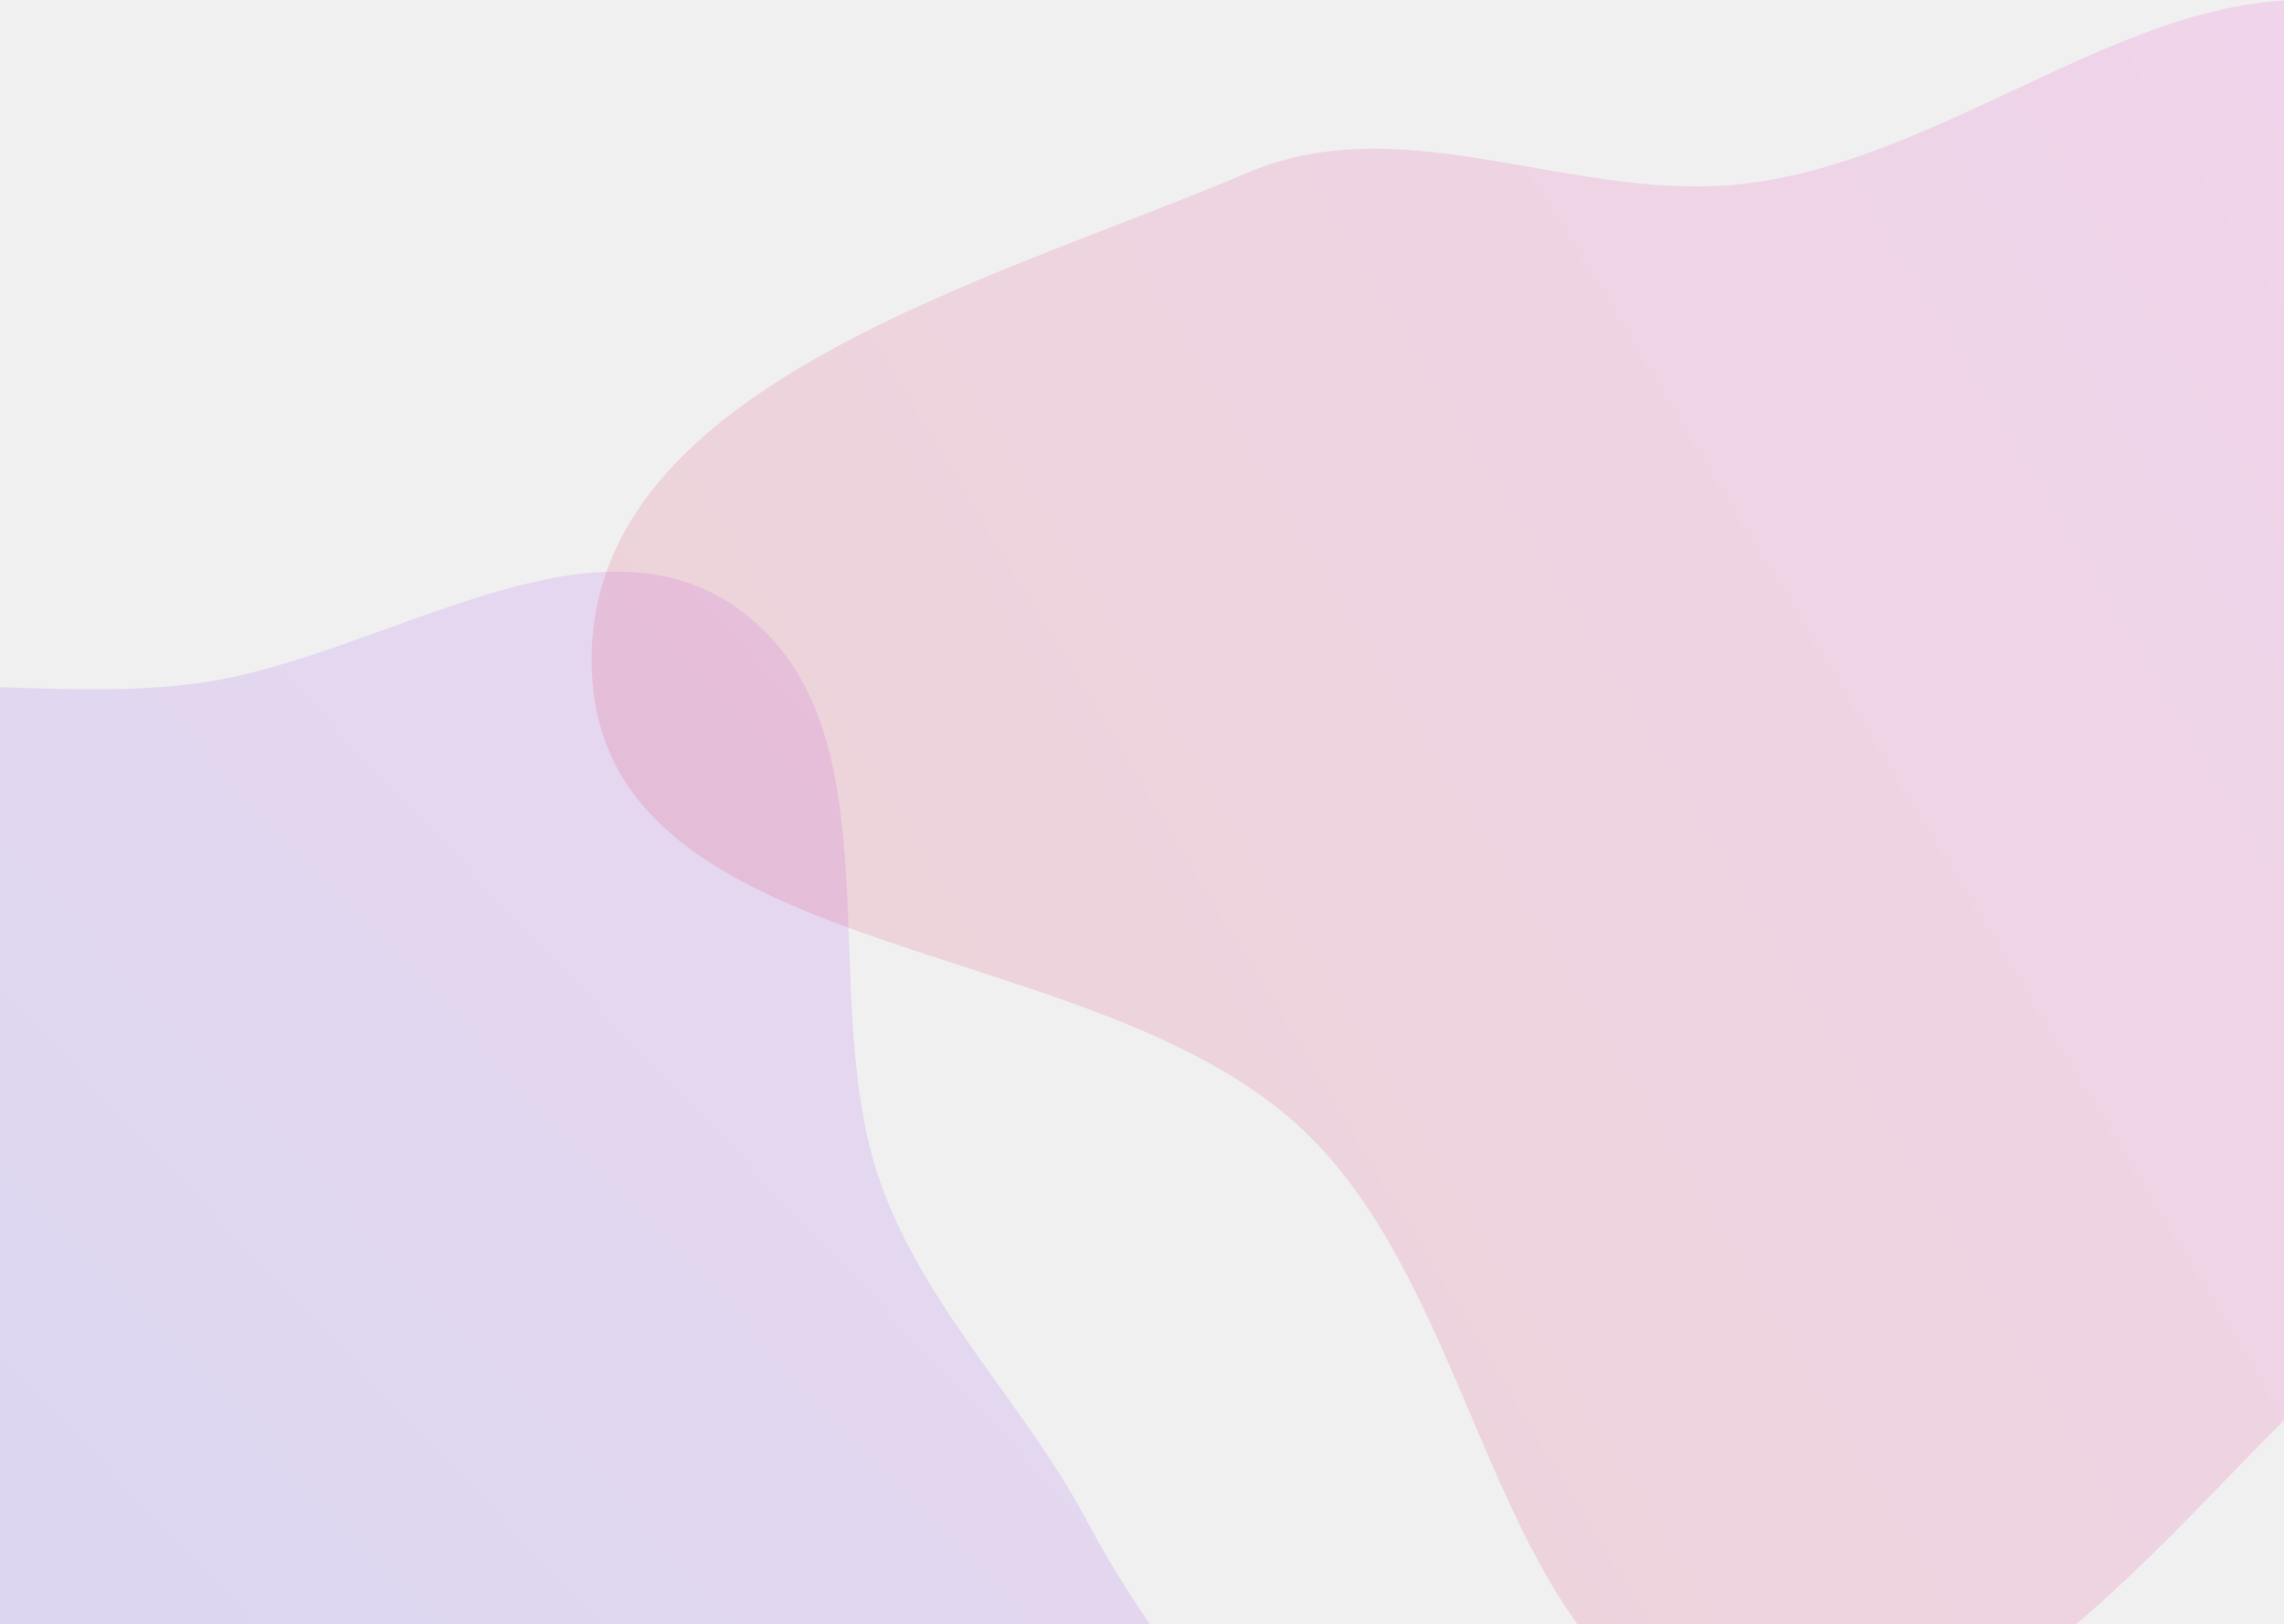
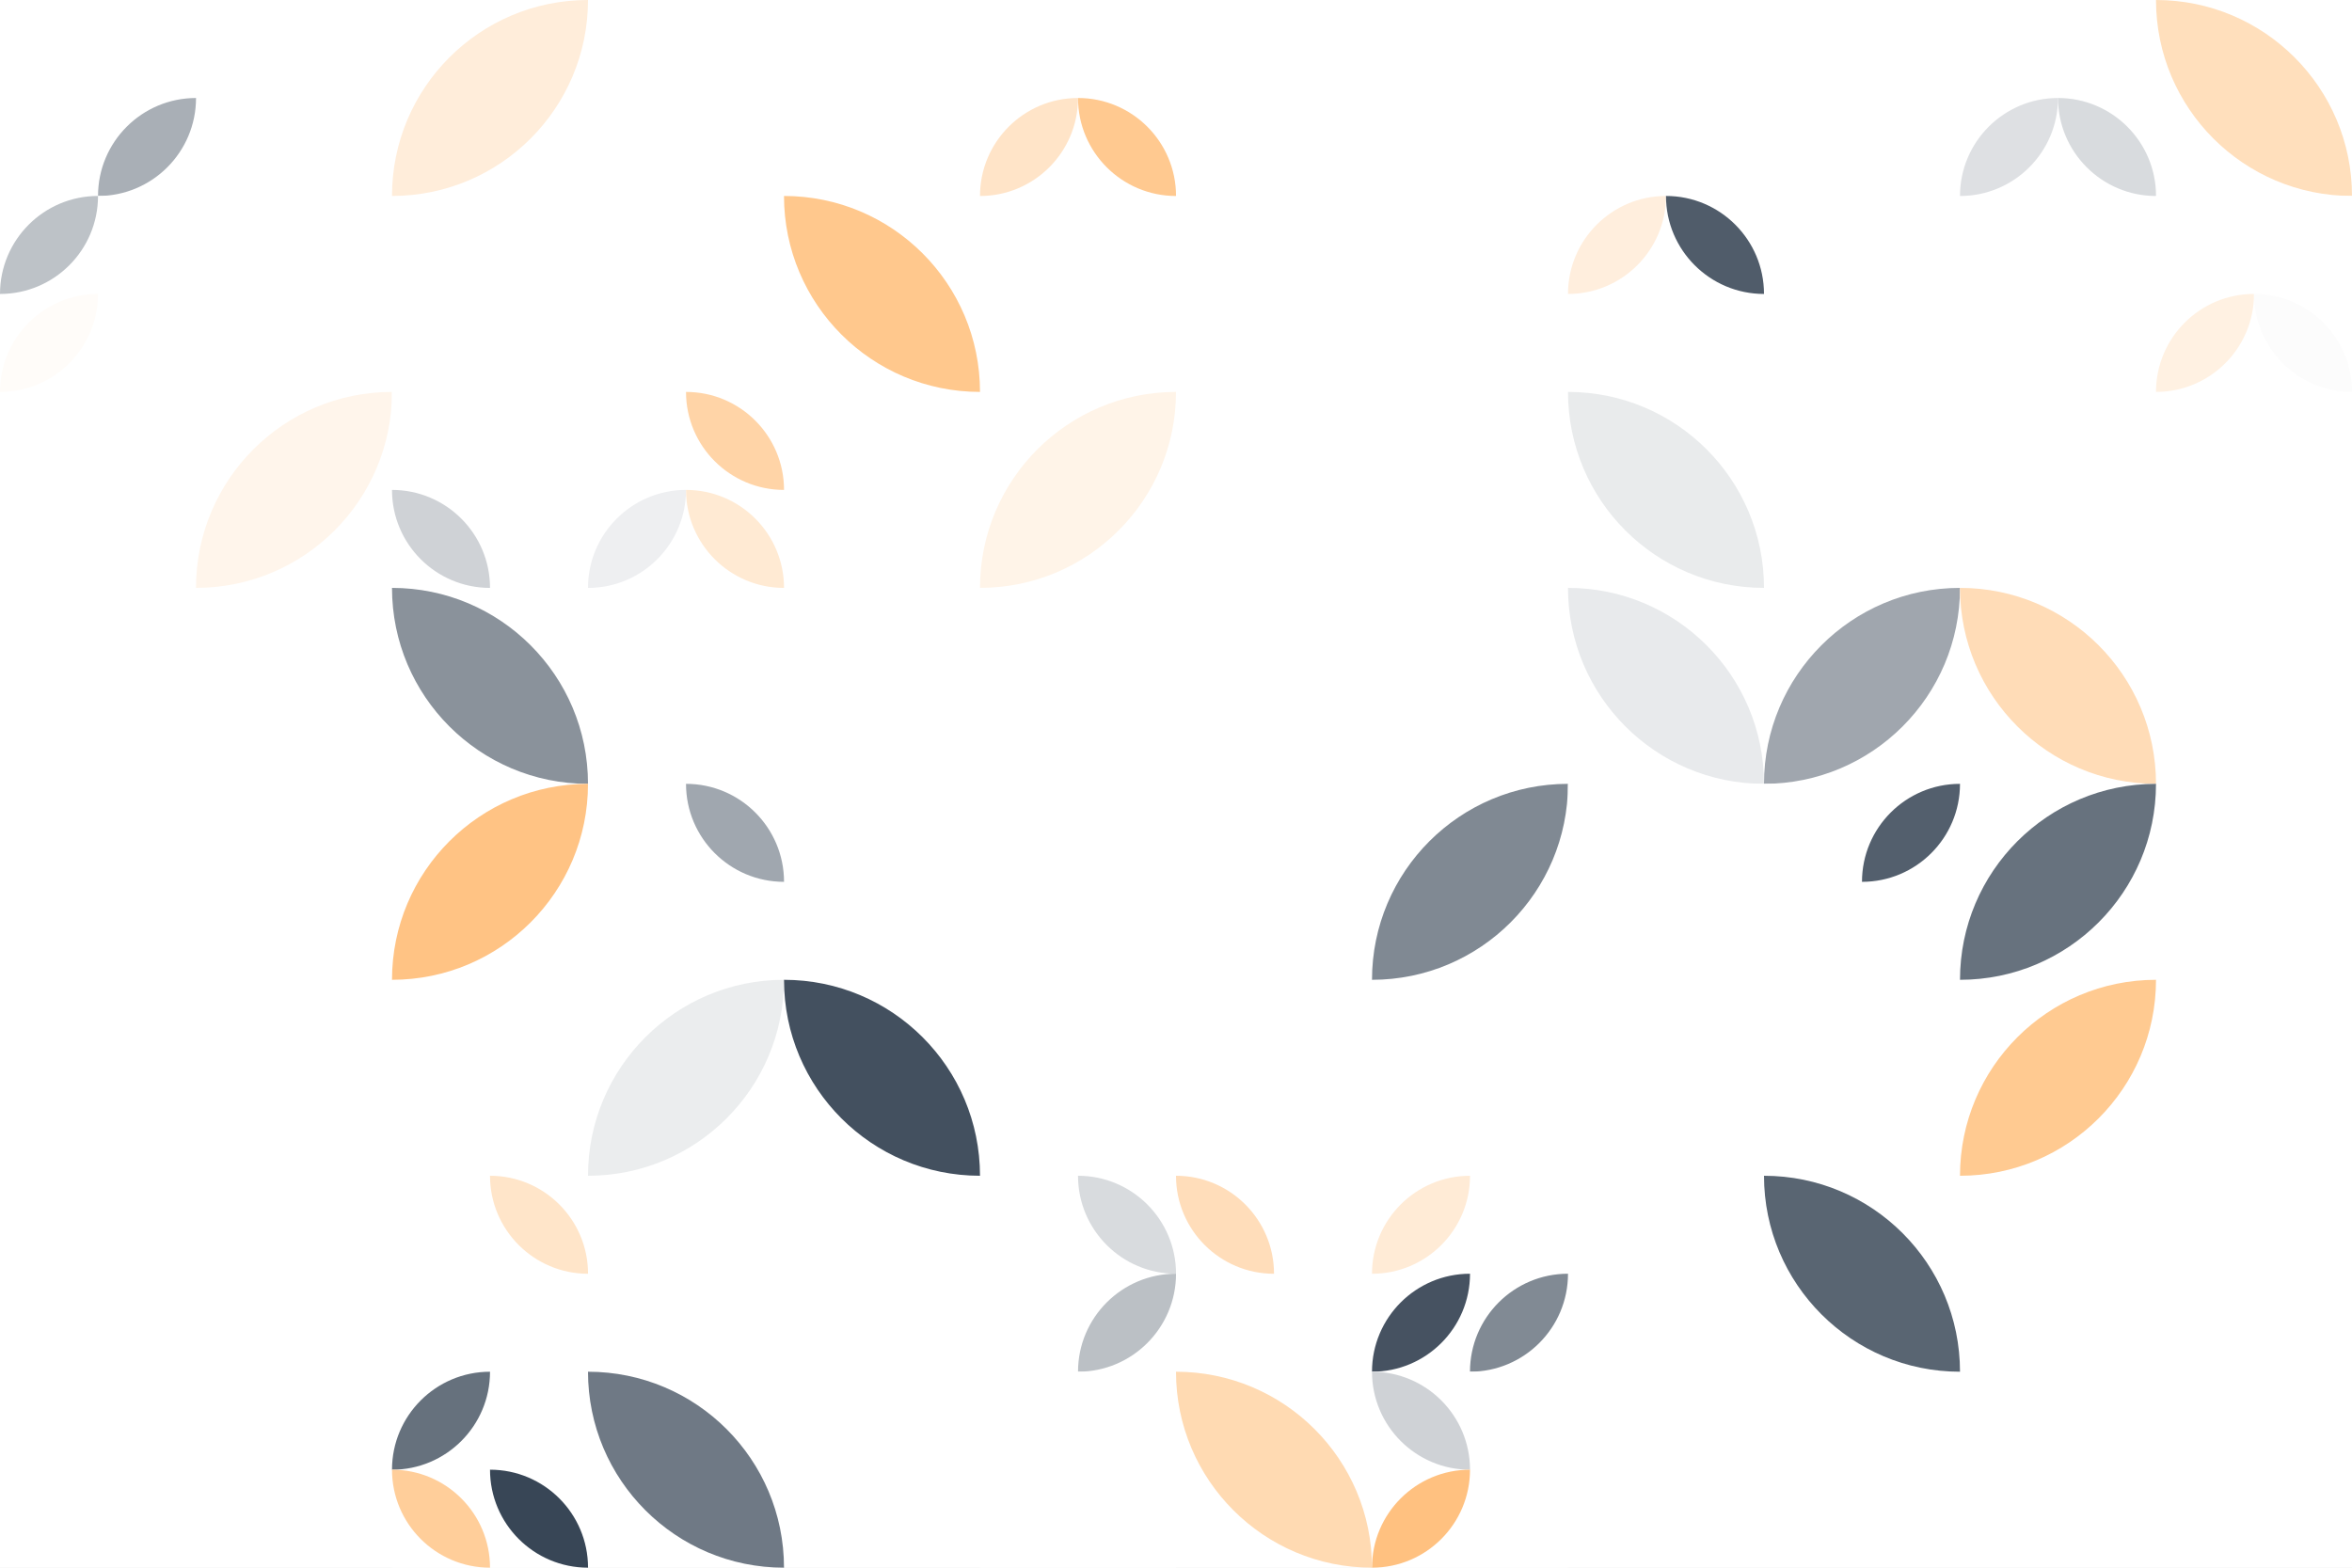
- <svg xmlns="http://www.w3.org/2000/svg" width="1440" height="1024" fill="none">
-   <path fill="url(#a)" fill-rule="evenodd" d="M-217.58 475.75c91.82-72.02 225.52-29.38 341.2-44.74C240 415.56 372.33 315.14 466.77 384.9c102.9 76.02 44.74 246.76 90.31 366.31 29.83 78.24 90.48 136.14 129.48 210.23 57.92 109.99 169.67 208.23 155.9 331.77-13.52 121.26-103.42 264.33-224.23 281.37-141.96 20.03-232.72-220.96-374.06-196.99-151.7 25.73-172.68 330.24-325.85 315.72-128.6-12.2-110.9-230.73-128.15-358.76-12.16-90.14 65.87-176.25 44.1-264.57-26.42-107.2-167.12-163.46-176.72-273.45-10.15-116.29 33.01-248.75 124.87-320.79Z" clip-rule="evenodd" style="opacity:.154" />
-   <path fill="url(#b)" fill-rule="evenodd" d="M1103.43 115.43c146.42-19.45 275.33-155.84 413.5-103.59 188.09 71.13 409 212.64 407.06 413.88-1.94 201.25-259.28 278.6-414.96 405.96-130 106.35-240.24 294.39-405.6 265.3-163.7-28.8-161.93-274.12-284.34-386.66-134.95-124.06-436-101.46-445.82-284.6-9.68-180.38 247.41-246.3 413.54-316.9 101.01-42.93 207.83 21.06 316.62 6.61Z" clip-rule="evenodd" style="opacity:.154" />
-   <defs>
-     <linearGradient id="b" x1="373" x2="1995.44" y1="1100" y2="118.03" gradientUnits="userSpaceOnUse">
-       <stop stop-color="#D83333" />
-       <stop offset="1" stop-color="#F041FF" />
-     </linearGradient>
-     <linearGradient id="a" x1="107.37" x2="1130.66" y1="1993.35" y2="1026.31" gradientUnits="userSpaceOnUse">
-       <stop stop-color="#3245FF" />
-       <stop offset="1" stop-color="#BC52EE" />
-     </linearGradient>
-   </defs>
+ <svg xmlns="http://www.w3.org/2000/svg" viewBox="0 0 1000 666.667" preserveAspectRatio="xMaxYMax slice">
+   <g transform="scale(1.353913)">
+     <rect x="0" y="0" width="800.15" height="492.4" fill="#ffffff" />
+     <rect x="0" y="0" width="61.55" height="61.55" fill="#ffffff" />
+     <path d="M 30.78 61.56 A 30.78 30.78 0 0 1  61.56 30.78 L 30.78 61.56 A 30.78 30.78 0 0 0 61.56 30.78" fill="#a9afb6" />
+     <path d="M 123.1 61.55 A 61.55 61.55 0 0 1  184.65 0 L 123.1 61.55 A 61.55 61.55 0 0 0 184.65 0" fill="#ffedda" />
+     <rect x="307.75" y="0" width="61.55" height="61.55" fill="#ffffff" />
+     <path d="M 307.75 61.56 A 30.78 30.78 0 0 1  338.53 30.78 L 307.75 61.56 A 30.78 30.78 0 0 0 338.53 30.78" fill="#ffe4c8" />
+     <path d="M 338.53 30.78 A 30.78 30.78 0 0 1  369.31 61.56 L 338.53 30.78 A 30.78 30.78 0 0 0 369.31 61.56" fill="#ffc990" />
+     <rect x="615.5" y="0" width="61.55" height="61.55" fill="#ffffff" />
+     <path d="M 615.5 61.56 A 30.78 30.78 0 0 1  646.28 30.78 L 615.5 61.56 A 30.78 30.78 0 0 0 646.28 30.78" fill="#dee0e3" />
+     <path d="M 646.28 30.78 A 30.78 30.78 0 0 1  677.06 61.56 L 646.28 30.78 A 30.78 30.78 0 0 0 677.06 61.56" fill="#d8dbde" />
+     <path d="M 677.05 0 A 61.55 61.55 0 0 1  738.6 61.55 L 677.05 0 A 61.55 61.55 0 0 0 738.6 61.55" fill="#ffdfbc" />
+     <rect x="0" y="61.55" width="61.55" height="61.55" fill="#ffffff" />
+     <path d="M 0 92.33 A 30.78 30.78 0 0 1  30.78 61.55 L 0 92.33 A 30.78 30.78 0 0 0 30.78 61.55" fill="#bdc2c7" />
+     <path d="M 0 123.1 A 30.78 30.78 0 0 1  30.78 92.32 L 0 123.1 A 30.78 30.78 0 0 0 30.78 92.32" fill="#fffcf9" />
+     <path d="M 246.2 61.55 A 61.55 61.55 0 0 1  307.75 123.1 L 246.2 61.55 A 61.55 61.55 0 0 0 307.75 123.1" fill="#ffc88d" />
+     <rect x="369.3" y="61.55" width="61.55" height="61.55" fill="#ffffff" />
+     <rect x="492.4" y="61.55" width="61.55" height="61.55" fill="#ffffff" />
+     <path d="M 492.4 92.33 A 30.78 30.78 0 0 1  523.18 61.55 L 492.4 92.33 A 30.78 30.78 0 0 0 523.18 61.55" fill="#ffeedd" />
+     <path d="M 523.17 61.55 A 30.78 30.78 0 0 1  553.95 92.33 L 523.17 61.55 A 30.78 30.78 0 0 0 553.95 92.33" fill="#505c6a" />
+     <rect x="677.05" y="61.55" width="61.55" height="61.55" fill="#ffffff" />
+     <path d="M 677.05 123.1 A 30.78 30.78 0 0 1  707.83 92.32 L 677.05 123.1 A 30.78 30.78 0 0 0 707.83 92.32" fill="#fff1e2" />
+     <path d="M 707.83 92.32 A 30.78 30.78 0 0 1  738.61 123.1 L 707.83 92.32 A 30.78 30.78 0 0 0 738.61 123.1" fill="#fcfcfc" />
+     <path d="M 61.55 184.65 A 61.55 61.55 0 0 1  123.1 123.1 L 61.55 184.65 A 61.55 61.55 0 0 0 123.1 123.1" fill="#fff5eb" />
+     <rect x="123.1" y="123.1" width="61.55" height="61.55" fill="#ffffff" />
+     <path d="M 123.1 153.88 A 30.78 30.78 0 0 1  153.88 184.66 L 123.1 153.88 A 30.78 30.78 0 0 0 153.88 184.66" fill="#cfd2d6" />
+     <rect x="184.65" y="123.1" width="61.55" height="61.55" fill="#ffffff" />
+     <path d="M 215.43 123.1 A 30.78 30.78 0 0 1  246.21 153.88 L 215.43 123.1 A 30.78 30.78 0 0 0 246.21 153.88" fill="#ffd4a7" />
+     <path d="M 184.65 184.66 A 30.78 30.78 0 0 1  215.43 153.88 L 184.65 184.66 A 30.78 30.78 0 0 0 215.43 153.88" fill="#eeeff1" />
+     <path d="M 215.43 153.88 A 30.78 30.78 0 0 1  246.21 184.66 L 215.43 153.88 A 30.78 30.78 0 0 0 246.21 184.66" fill="#ffead3" />
+     <path d="M 307.75 184.65 A 61.55 61.55 0 0 1  369.3 123.1 L 307.75 184.65 A 61.55 61.55 0 0 0 369.3 123.1" fill="#fff4e8" />
+     <path d="M 492.4 123.1 A 61.55 61.55 0 0 1  553.95 184.65 L 492.4 123.1 A 61.55 61.55 0 0 0 553.95 184.65" fill="#e9ebec" />
+     <path d="M 738.6 123.1 A 61.55 61.55 0 0 1  800.15 184.65 L 738.6 123.1 A 61.55 61.55 0 0 0 800.15 184.65" fill="#fff8f1" />
+     <path d="M 123.1 184.65 A 61.55 61.55 0 0 1  184.65 246.2 L 123.1 184.65 A 61.55 61.55 0 0 0 184.65 246.2" fill="#8a929b" />
+     <rect x="246.2" y="184.65" width="61.55" height="61.55" fill="#ffffff" />
+     <path d="M 492.4 184.65 A 61.55 61.55 0 0 1  553.95 246.2 L 492.4 184.65 A 61.55 61.55 0 0 0 553.95 246.2" fill="#e8eaec" />
+     <path d="M 553.95 246.2 A 61.55 61.55 0 0 1  615.5 184.65 L 553.95 246.2 A 61.55 61.55 0 0 0 615.5 184.65" fill="#a0a6ae" />
+     <path d="M 615.5 184.65 A 61.55 61.55 0 0 1  677.05 246.2 L 615.5 184.65 A 61.55 61.55 0 0 0 677.05 246.2" fill="#ffdcb7" />
+     <path d="M 738.6 246.2 A 61.55 61.55 0 0 1  800.15 184.65 L 738.6 246.2 A 61.55 61.55 0 0 0 800.15 184.65" fill="#ffd3a3" />
+     <path d="M 123.1 307.75 A 61.55 61.55 0 0 1  184.65 246.2 L 123.1 307.75 A 61.55 61.55 0 0 0 184.65 246.2" fill="#ffc384" />
+     <rect x="184.65" y="246.2" width="61.55" height="61.55" fill="#ffffff" />
+     <path d="M 215.43 246.2 A 30.78 30.78 0 0 1  246.21 276.98 L 215.43 246.2 A 30.78 30.78 0 0 0 246.21 276.98" fill="#a0a7af" />
+     <rect x="369.3" y="246.2" width="61.55" height="61.55" fill="#ffffff" />
+     <path d="M 430.85 307.75 A 61.55 61.55 0 0 1  492.4 246.2 L 430.85 307.75 A 61.55 61.55 0 0 0 492.4 246.2" fill="#808993" />
+     <rect x="492.4" y="246.2" width="61.55" height="61.55" fill="#ffffff" />
+     <rect x="553.95" y="246.2" width="61.55" height="61.55" fill="#ffffff" />
+     <path d="M 584.72 276.98 A 30.78 30.78 0 0 1  615.5 246.2 L 584.72 276.98 A 30.78 30.78 0 0 0 615.5 246.2" fill="#535f6d" />
+     <path d="M 615.5 307.75 A 61.55 61.55 0 0 1  677.05 246.2 L 615.5 307.75 A 61.55 61.55 0 0 0 677.05 246.2" fill="#67727e" />
+     <path d="M 184.65 369.3 A 61.55 61.55 0 0 1  246.2 307.75 L 184.65 369.3 A 61.55 61.55 0 0 0 246.2 307.75" fill="#ebedee" />
+     <path d="M 246.2 307.75 A 61.55 61.55 0 0 1  307.75 369.3 L 246.2 307.75 A 61.55 61.55 0 0 0 307.75 369.3" fill="#43505f" />
+     <path d="M 615.5 369.3 A 61.55 61.55 0 0 1  677.05 307.75 L 615.5 369.3 A 61.55 61.55 0 0 0 677.05 307.75" fill="#ffca91" />
+     <rect x="123.1" y="369.3" width="61.55" height="61.55" fill="#ffffff" />
+     <path d="M 153.88 369.3 A 30.78 30.78 0 0 1  184.66 400.08 L 153.88 369.3 A 30.78 30.78 0 0 0 184.66 400.08" fill="#ffe5c9" />
+     <rect x="307.75" y="369.3" width="61.55" height="61.55" fill="#ffffff" />
+     <path d="M 338.53 369.3 A 30.78 30.78 0 0 1  369.31 400.08 L 338.53 369.3 A 30.78 30.78 0 0 0 369.31 400.08" fill="#d8dbde" />
+     <path d="M 338.53 430.85 A 30.78 30.78 0 0 1  369.31 400.07 L 338.53 430.85 A 30.78 30.78 0 0 0 369.31 400.07" fill="#bbc0c5" />
+     <rect x="369.3" y="369.3" width="61.55" height="61.55" fill="#ffffff" />
+     <path d="M 369.3 369.3 A 30.78 30.78 0 0 1  400.08 400.08 L 369.3 369.3 A 30.78 30.78 0 0 0 400.08 400.08" fill="#ffddba" />
+     <rect x="430.85" y="369.3" width="61.55" height="61.55" fill="#ffffff" />
+     <path d="M 430.85 400.08 A 30.78 30.78 0 0 1  461.63 369.3 L 430.85 400.08 A 30.78 30.78 0 0 0 461.63 369.3" fill="#ffebd6" />
+     <path d="M 430.85 430.85 A 30.78 30.78 0 0 1  461.63 400.07 L 430.85 430.85 A 30.78 30.78 0 0 0 461.63 400.07" fill="#465261" />
+     <path d="M 461.62 430.85 A 30.78 30.78 0 0 1  492.4 400.07 L 461.62 430.85 A 30.78 30.78 0 0 0 492.4 400.07" fill="#818a94" />
+     <path d="M 553.95 369.3 A 61.55 61.55 0 0 1  615.5 430.85 L 553.95 369.3 A 61.55 61.55 0 0 0 615.5 430.85" fill="#596572" />
+     <rect x="738.6" y="369.3" width="61.55" height="61.55" fill="#ffffff" />
+     <path d="M 769.37 430.85 A 30.78 30.78 0 0 1  800.15 400.07 L 769.37 430.85 A 30.78 30.78 0 0 0 800.15 400.07" fill="#fffefd" />
+     <rect x="123.1" y="430.85" width="61.55" height="61.55" fill="#ffffff" />
+     <path d="M 123.1 461.63 A 30.78 30.78 0 0 1  153.88 430.85 L 123.1 461.63 A 30.78 30.78 0 0 0 153.88 430.85" fill="#66717d" />
+     <path d="M 123.1 461.62 A 30.78 30.78 0 0 1  153.88 492.4 L 123.1 461.62 A 30.78 30.78 0 0 0 153.88 492.4" fill="#ffce9a" />
+     <path d="M 153.88 461.62 A 30.78 30.78 0 0 1  184.66 492.4 L 153.88 461.62 A 30.78 30.78 0 0 0 184.66 492.4" fill="#384656" />
+     <path d="M 184.65 430.85 A 61.55 61.55 0 0 1  246.2 492.4 L 184.65 430.85 A 61.55 61.55 0 0 0 246.2 492.4" fill="#6f7985" />
+     <rect x="307.75" y="430.85" width="61.55" height="61.55" fill="#ffffff" />
+     <path d="M 369.3 430.85 A 61.55 61.55 0 0 1  430.85 492.4 L 369.3 430.85 A 61.55 61.55 0 0 0 430.85 492.4" fill="#ffdab2" />
+     <rect x="430.85" y="430.85" width="61.55" height="61.55" fill="#ffffff" />
+     <path d="M 430.85 430.85 A 30.78 30.78 0 0 1  461.63 461.63 L 430.85 430.85 A 30.78 30.78 0 0 0 461.63 461.63" fill="#cfd2d6" />
+     <path d="M 430.85 492.4 A 30.78 30.78 0 0 1  461.63 461.62 L 430.85 492.4 A 30.78 30.78 0 0 0 461.63 461.62" fill="#ffc180" />
+   </g>
</svg>
